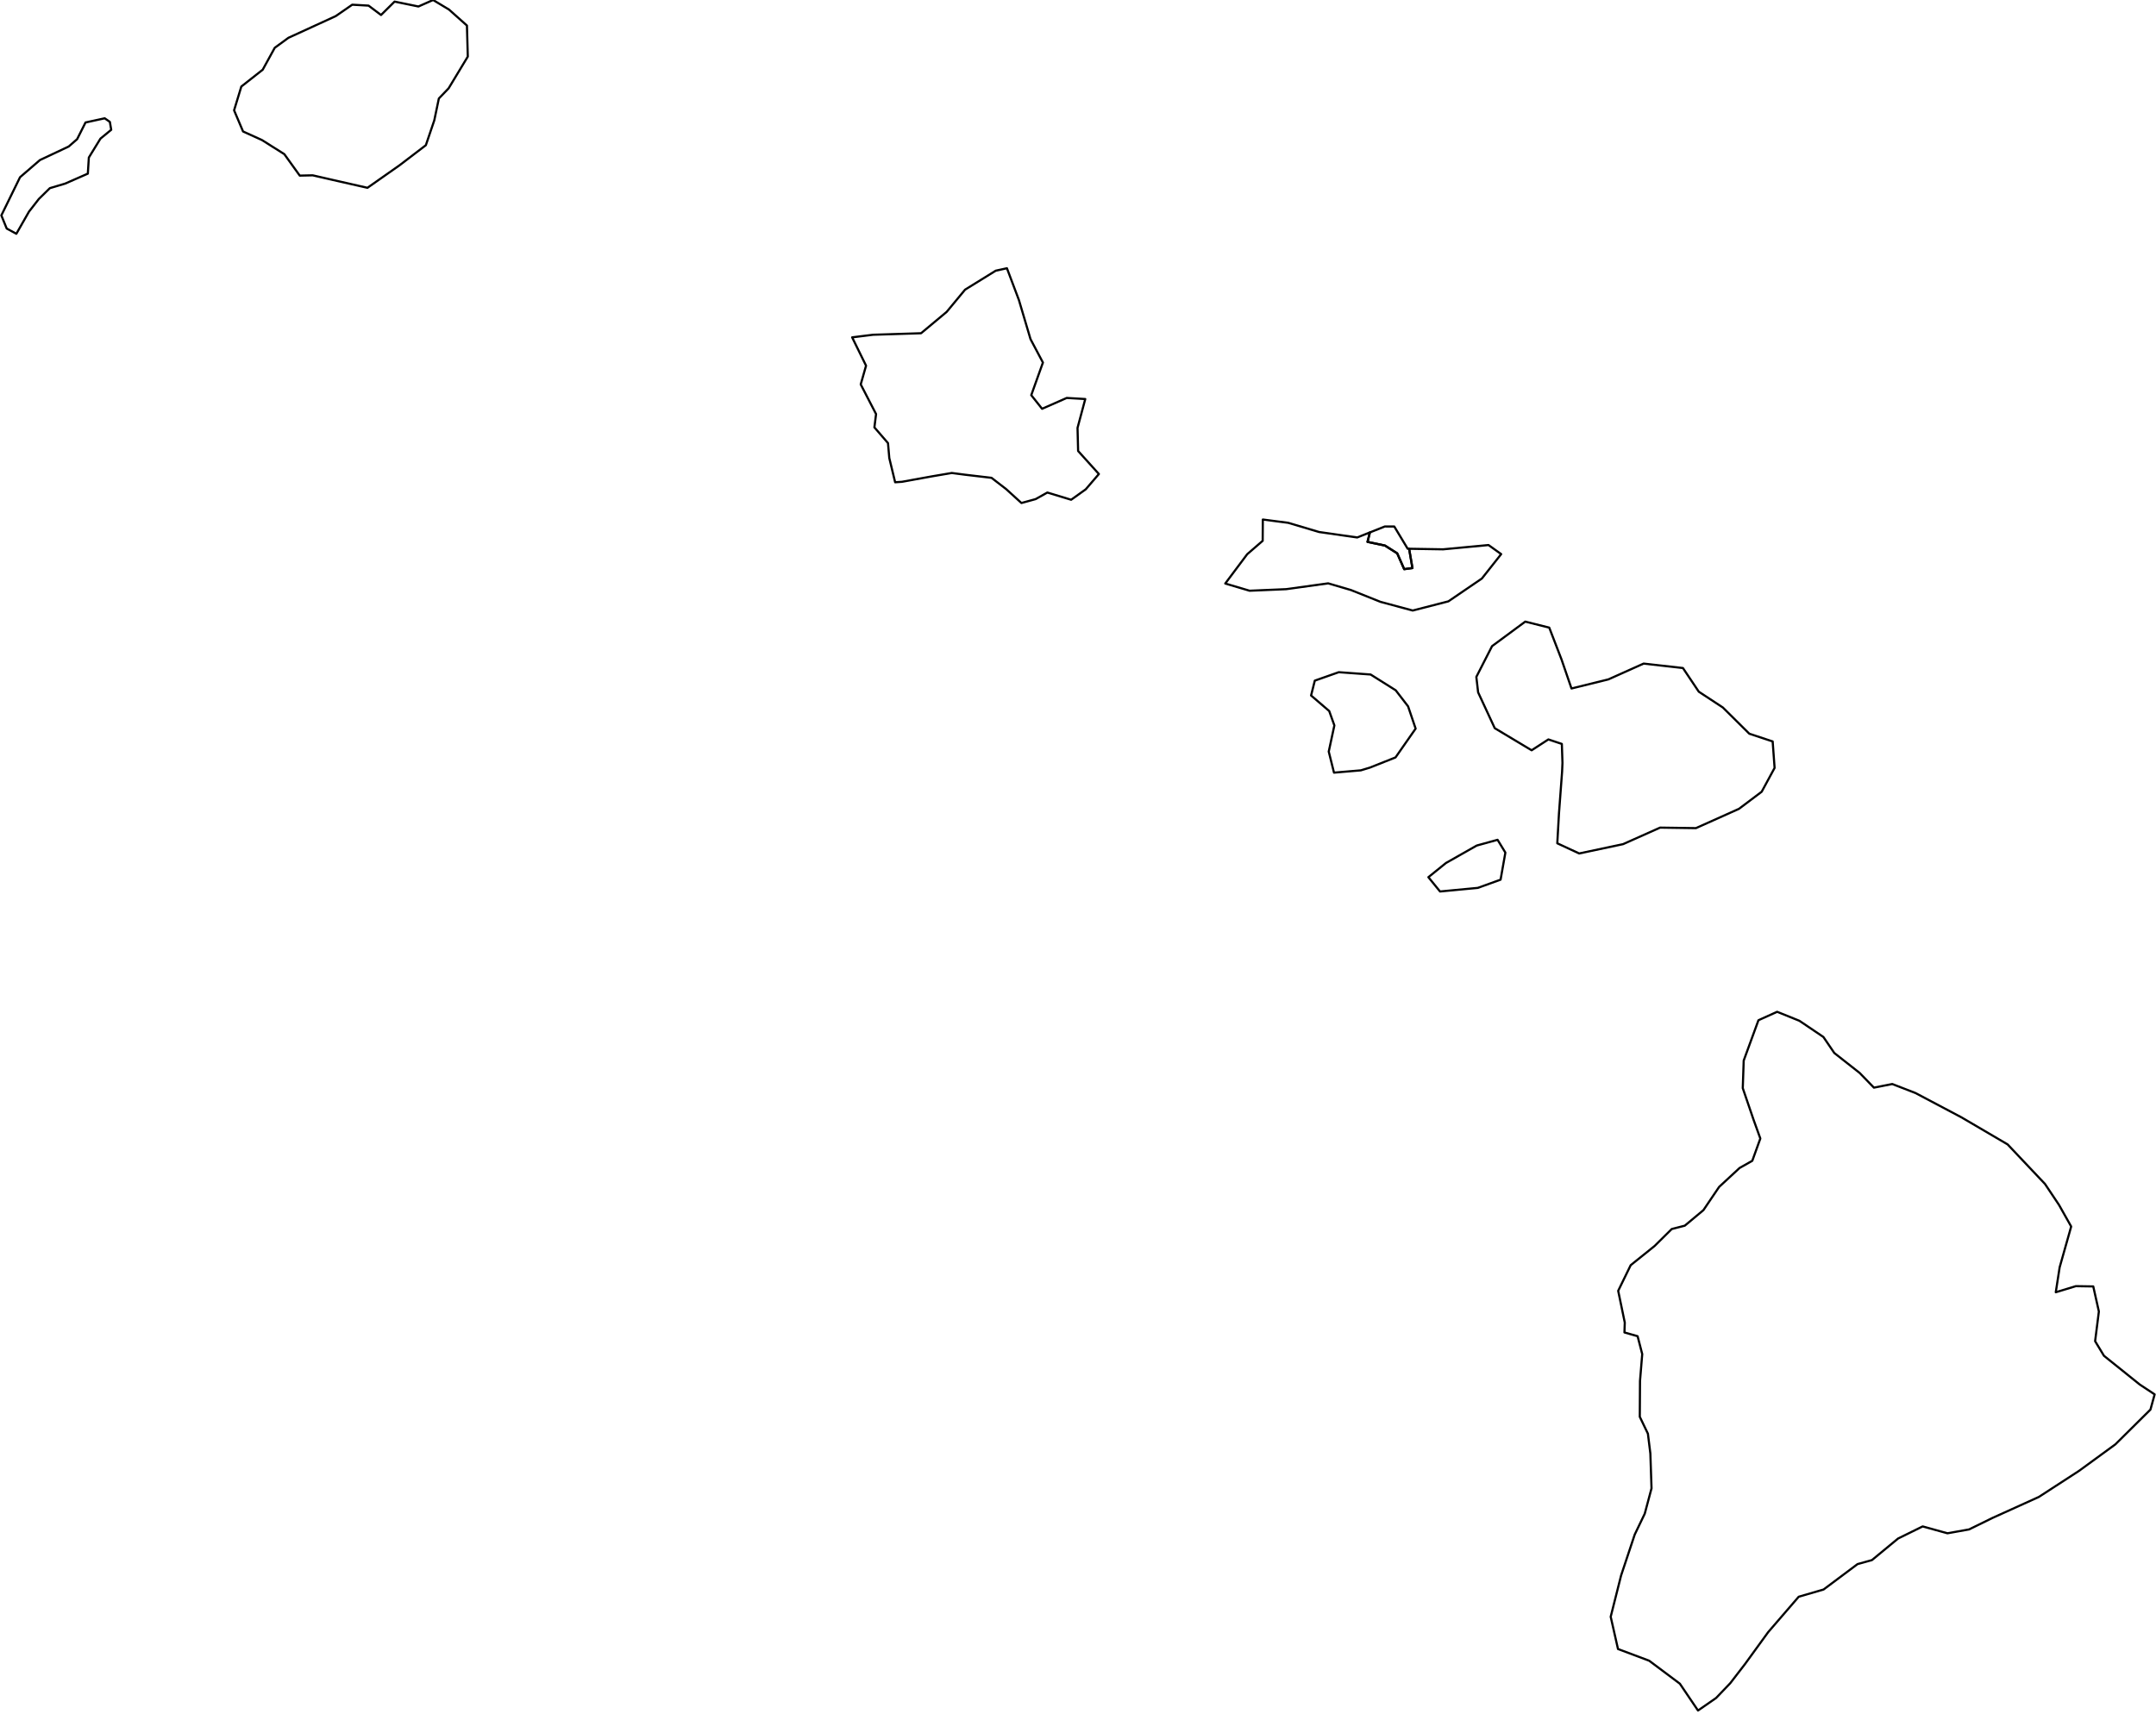
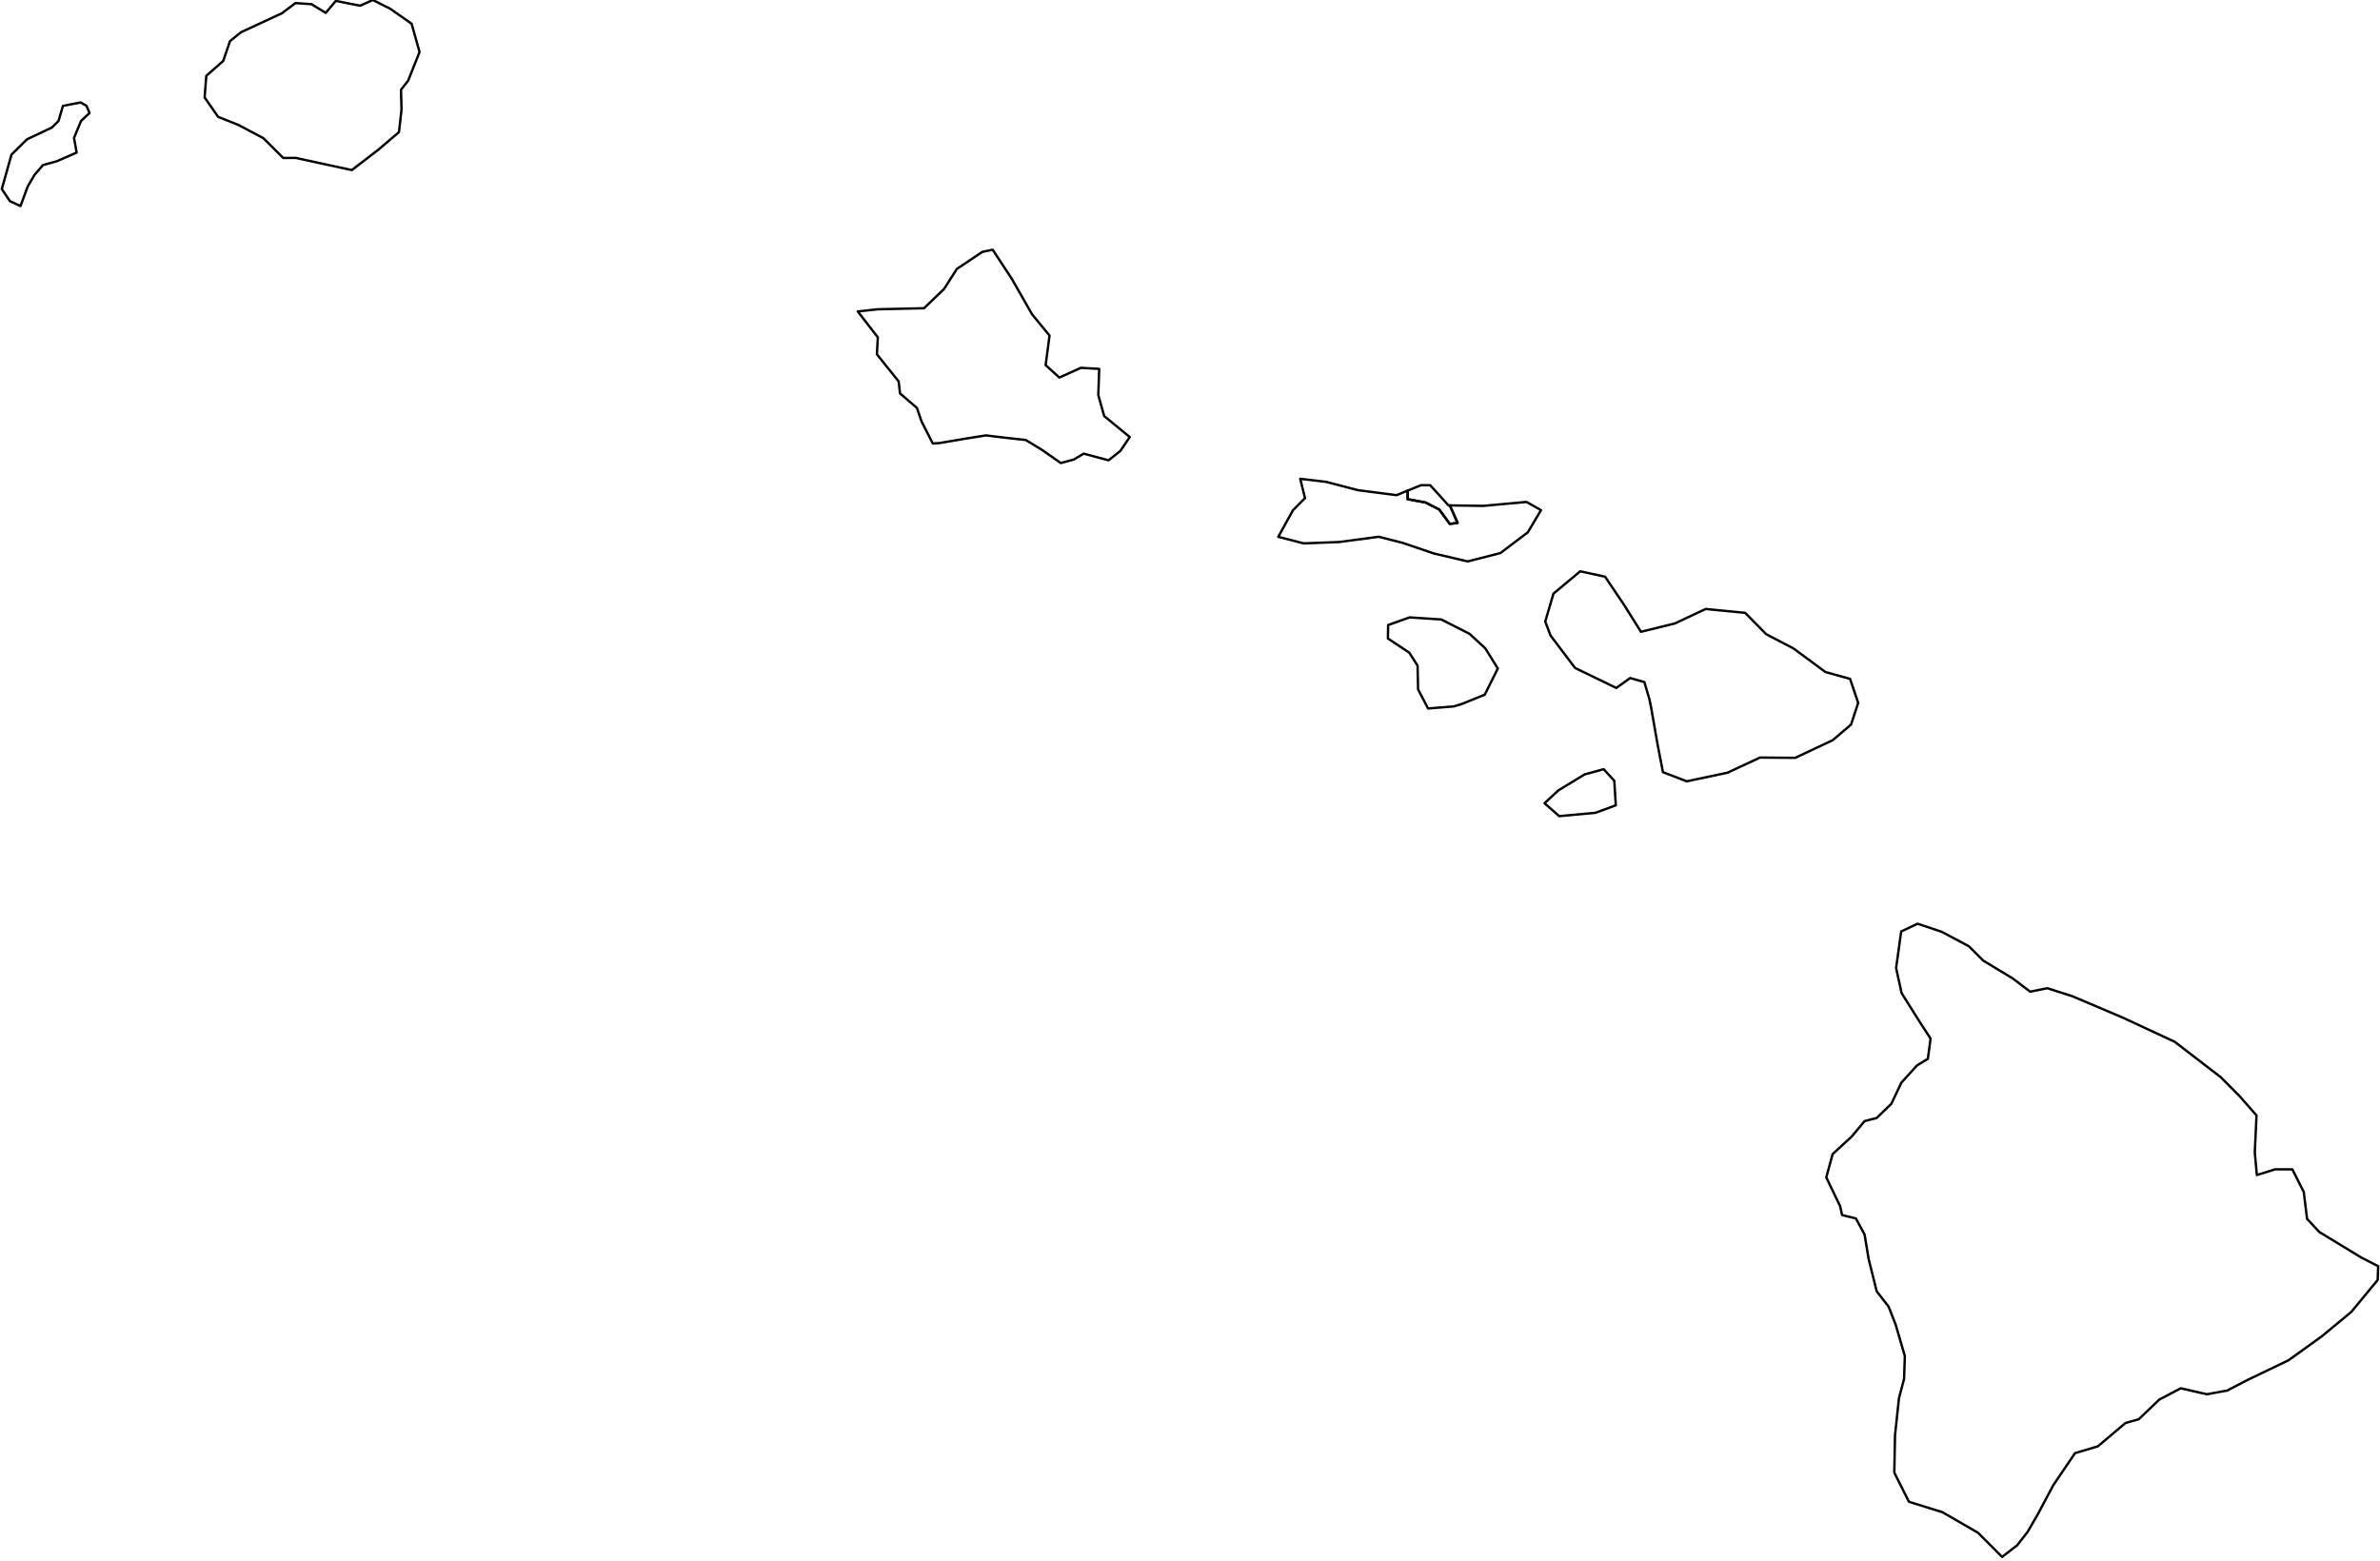
- <svg xmlns="http://www.w3.org/2000/svg" enable_background="new 0 0 1000 795" height="795px" pretty_print="False" style="stroke-linejoin: round; stroke:#000; fill: none;" version="1.1" viewBox="0 0 1000 795" width="1000px">
+ <svg xmlns="http://www.w3.org/2000/svg" enable_background="new 0 0 1000 656" height="656px" pretty_print="False" style="stroke-linejoin: round; stroke:#000; fill: none;" version="1.1" viewBox="0 0 1000 656" width="1000px">
  <defs>
    <style type="text/css">path { fill-rule: evenodd; }</style>
  </defs>
  <g class="" id="countylayer">
-     <path d="M635.393,247.011L634.28,251.402L642.371,253.104L648.049,256.711L651.299,264.058L655.117,263.544L653.584,254.593L652.913,254.581L646.703,244.274L642.315,244.258L635.393,247.011Z " />
-     <path d="M684.758,314.049L685.583,321.208L693.3,337.839L707.341,346.251L710.409,348.091L718.171,343.051L724.418,345.136L724.706,353.945L724.529,358.08L723.085,377.387L722.303,391.241L732.46,395.96L752.818,391.637L769.988,383.97L786.609,384.208L806.561,375.261L817.107,367.323L823.096,356.269L822.2,343.989L811.367,340.4L799.091,328.233L787.935,320.907L780.583,309.929L762.345,307.868L746.006,315.198L728.889,319.418L724.252,305.902L718.574,291.18L707.449,288.397L692.052,299.775L684.758,314.049Z M670.651,400.393L662.519,406.965L667.917,413.599L685.444,411.93L696.004,408.116L698.227,395.556L694.608,389.624L684.939,392.287L670.651,400.393Z M609.838,315.777L608.106,322.665L616.52,329.883L618.91,336.555L616.3,348.691L618.736,358.463L631.188,357.397L635.384,356.123L647.274,351.402L656.601,338.041L653.099,327.705L647.365,320.26L635.729,312.937L620.95,311.864L609.838,315.777Z M578.476,257.128L568.299,270.724L579.579,274.065L596.532,273.34L616.029,270.641L626.593,273.743L640.29,279.221L655.251,283.25L671.796,278.99L687.331,268.4L696.277,257.074L690.404,252.871L669.334,254.855L653.584,254.593L655.117,263.544L651.299,264.058L648.049,256.711L642.371,253.104L634.28,251.402L635.393,247.011L629.506,249.353L611.817,246.821L597.505,242.558L585.728,241.03L585.659,250.911L578.476,257.128Z " />
-     <path d="M404.956,155.307L395.241,156.508L401.696,169.657L399.222,178.336L406.337,192.106L405.567,198.275L411.874,205.576L412.388,211.523L412.474,212.513L415.184,223.744L418.345,223.528L432.172,221.015L441.458,219.436L447.645,220.247L459.89,221.685L466.706,226.944L473.763,233.366L480.343,231.558L485.786,228.507L496.822,231.858L503.58,227.024L508.738,221.02L509.688,219.914L500.054,209.238L499.781,198.512L503.37,185.128L494.775,184.623L483.342,189.658L478.318,183.327L483.731,168.2L477.978,157.349L472.586,139.179L467.036,124.453L461.86,125.579L447.627,134.384L439.075,144.705L427.207,154.605L404.956,155.307Z " />
-     <path d="M787.574,793.581L795.959,787.773L802.533,780.908L809.404,771.984L820.126,757.211L834.275,740.803L845.811,737.441L861.564,725.657L868.242,723.8L880.353,713.8L891.777,708.17L903.266,711.356L913.295,709.568L924.152,704.244L945.66,694.499L964.296,682.401L981.149,670.102L997.432,653.96L999.371,646.912L992.471,642.344L975.871,629.013L971.76,622.227L973.502,608.465L970.902,596.831L962.834,596.702L953.512,599.529L955.312,587.954L960.66,569.034L955.006,559.006L948.508,549.287L931.179,530.944L909.714,518.354L888.421,507.094L877.673,502.925L869.164,504.608L862.548,497.783L850.793,488.533L845.724,481.093L834.606,473.591L824.272,469.418L815.61,473.322L808.771,492.033L808.334,504.839L813.324,519.458L816.48,528.21L812.751,538.542L806.866,541.867L797.371,550.658L790.08,561.439L781.44,568.643L775.387,570.2L767.415,578.088L756.35,586.976L750.551,598.87L753.609,613.602L753.457,618.182L759.553,619.925L761.702,628.222L760.669,640.718L760.57,657.312L764.334,665.15L765.475,674.356L766.014,690.498L762.874,702.259L758.217,711.95L751.897,730.938L747.077,750.083L750.46,765.048L764.921,770.477L779.156,781.138L787.574,793.581Z " />
-     <path d="M200.884,0L194.077,3.013L183.011,0.74L176.731,6.955L170.956,2.611L163.379,2.182L155.721,7.473L133.769,17.543L127.432,22.179L121.85,32.34L111.933,40.146L108.573,51.181L112.737,61.002L121.484,64.962L131.874,71.517L139.035,81.475L145.023,81.341L154.352,83.477L170.441,87.129L185.371,76.642L197.517,67.37L201.432,55.837L203.549,45.7L208.078,40.979L216.975,26.247L216.577,11.855L208.249,4.431L200.884,0Z M0.629,99.931L3.106,106.028L7.584,108.46L13.452,98.183L18.005,92.325L23.124,87.296L30.236,85.175L40.744,80.558L41.207,73.085L46.595,64.311L51.582,60.215L50.96,56.548L48.563,54.883L39.67,56.82L35.772,64.567L31.862,67.978L18.517,74.261L9.292,82.224L0.629,99.931Z " />
+     <path d="M591.502,206.163L591.439,209.771L598.953,211.169L604.733,214.131L609.15,220.166L612.422,219.742L609.185,212.389L608.59,212.38L600.932,203.913L597.047,203.9L591.502,206.163Z " />
+     <path d="M649.257,261.197L651.489,267.075L661.813,280.72L676.021,287.597L679.126,289.101L684.948,284.943L690.923,286.637L693.028,293.869L693.739,297.265L696.509,313.12L698.72,324.496L708.721,328.338L725.875,324.717L739.494,318.355L754.287,318.477L770.095,311.038L777.769,304.47L780.74,295.368L777.346,285.298L766.985,282.409L753.532,272.485L742.1,266.523L733.266,257.544L716.677,255.921L703.752,261.994L689.477,265.509L682.526,254.424L674.399,242.35L663.963,240.089L652.722,249.461L649.257,261.197Z M654.806,332.135L648.96,337.546L655.134,342.985L670.342,341.58L678.917,338.424L678.264,328.105L673.812,323.243L665.791,325.451L654.806,332.135Z M583.254,262.665L583.154,268.324L592.113,274.258L595.62,279.74L595.833,289.712L600.025,297.74L610.843,296.861L614.298,295.812L623.854,291.925L629.332,280.94L624.069,272.453L617.433,266.341L605.596,260.331L592.281,259.451L583.254,262.665Z M543.266,214.433L537.094,225.594L547.772,228.357L562.625,227.78L579.317,225.575L589.316,228.128L602.586,232.628L616.673,235.931L630.425,232.418L641.948,223.7L647.48,214.384L641.398,210.941L623.175,212.594L609.185,212.389L612.422,219.742L609.15,220.166L604.733,214.131L598.953,211.169L591.439,209.771L591.502,206.163L586.785,208.087L570.607,205.998L557.056,202.481L546.32,201.21L548.323,209.333L543.266,214.433Z " />
+     <path d="M368.738,129.97L360.411,130.893L368.834,141.762L368.444,148.89L377.575,160.272L378.169,165.346L385.249,171.395L386.931,176.293L387.211,177.108L391.923,186.369L394.674,186.21L406.378,184.22L414.261,182.97L419.899,183.669L431.022,184.913L438.137,189.272L445.707,194.587L451.15,193.128L455.331,190.64L465.785,193.44L470.756,189.488L474.068,184.568L474.678,183.662L463.943,174.846L461.469,166.021L461.851,155.026L454.153,154.576L445.101,158.67L439.345,153.439L440.975,141.018L433.631,132.064L425.077,117.088L417.1,104.942L412.769,105.841L402.049,113.01L396.653,121.454L388.237,129.533L368.738,129.97Z " />
+     <path d="M841.216,654.275L847.496,649.454L851.932,643.778L856.2,636.411L862.677,624.219L871.863,610.659L881.456,607.81L893.036,598.02L898.606,596.44L907.303,588.138L916.308,583.421L927.237,585.925L935.809,584.363L944.368,579.894L961.489,571.691L975.538,561.581L987.946,551.322L999.016,537.915L999.237,532.12L992.11,528.458L974.468,517.723L969.356,512.209L967.969,500.916L963.169,491.413L955.956,491.392L948.257,493.804L947.391,484.301L948.117,468.745L940.946,460.586L933.091,452.685L913.766,437.815L891.998,427.686L870.675,418.631L860.235,415.297L853.026,416.742L845.7,411.194L833.294,403.691L827.217,397.624L815.752,391.544L805.689,388.185L798.816,391.44L796.682,406.829L798.992,417.337L806.51,429.299L811.163,436.458L810.025,444.958L805.49,447.721L798.893,454.989L794.673,463.875L788.498,469.834L783.437,471.144L777.997,477.658L770.011,485.007L767.342,494.795L773.157,506.867L773.983,510.625L779.78,512.023L783.438,518.818L785.141,529.075L788.535,542.688L793.536,549.096L796.486,556.641L800.354,569.878L800.019,579.543L797.893,587.519L796.227,603.13L795.927,618.862L802.078,631.116L816.135,635.48L831.087,644.13L841.216,654.275Z " />
+     <path d="M156.672,0L151.31,2.397L141.102,0.375L136.866,5.417L130.885,1.755L124.131,1.296L118.489,5.554L101.251,13.549L96.629,17.282L93.804,25.585L86.675,31.88L85.974,40.937L91.648,49.105L100.163,52.502L110.654,58.06L118.998,66.378L124.247,66.352L132.905,68.241L147.831,71.47L158.839,63.013L167.635,55.52L168.71,46.058L168.483,37.725L171.496,33.889L176.279,21.85L172.942,9.976L164.073,3.749L156.672,0Z M0.763,79.436L4.171,84.515L8.607,86.601L11.712,78.214L14.545,73.453L18.041,69.387L23.88,67.756L32.205,64.118L31.099,57.955L34.067,50.799L37.627,47.499L36.334,44.461L33.885,43.047L26.448,44.498L24.586,50.83L21.833,53.581L11.35,58.542L4.83,64.961L0.763,79.436Z " />
  </g>
</svg>
